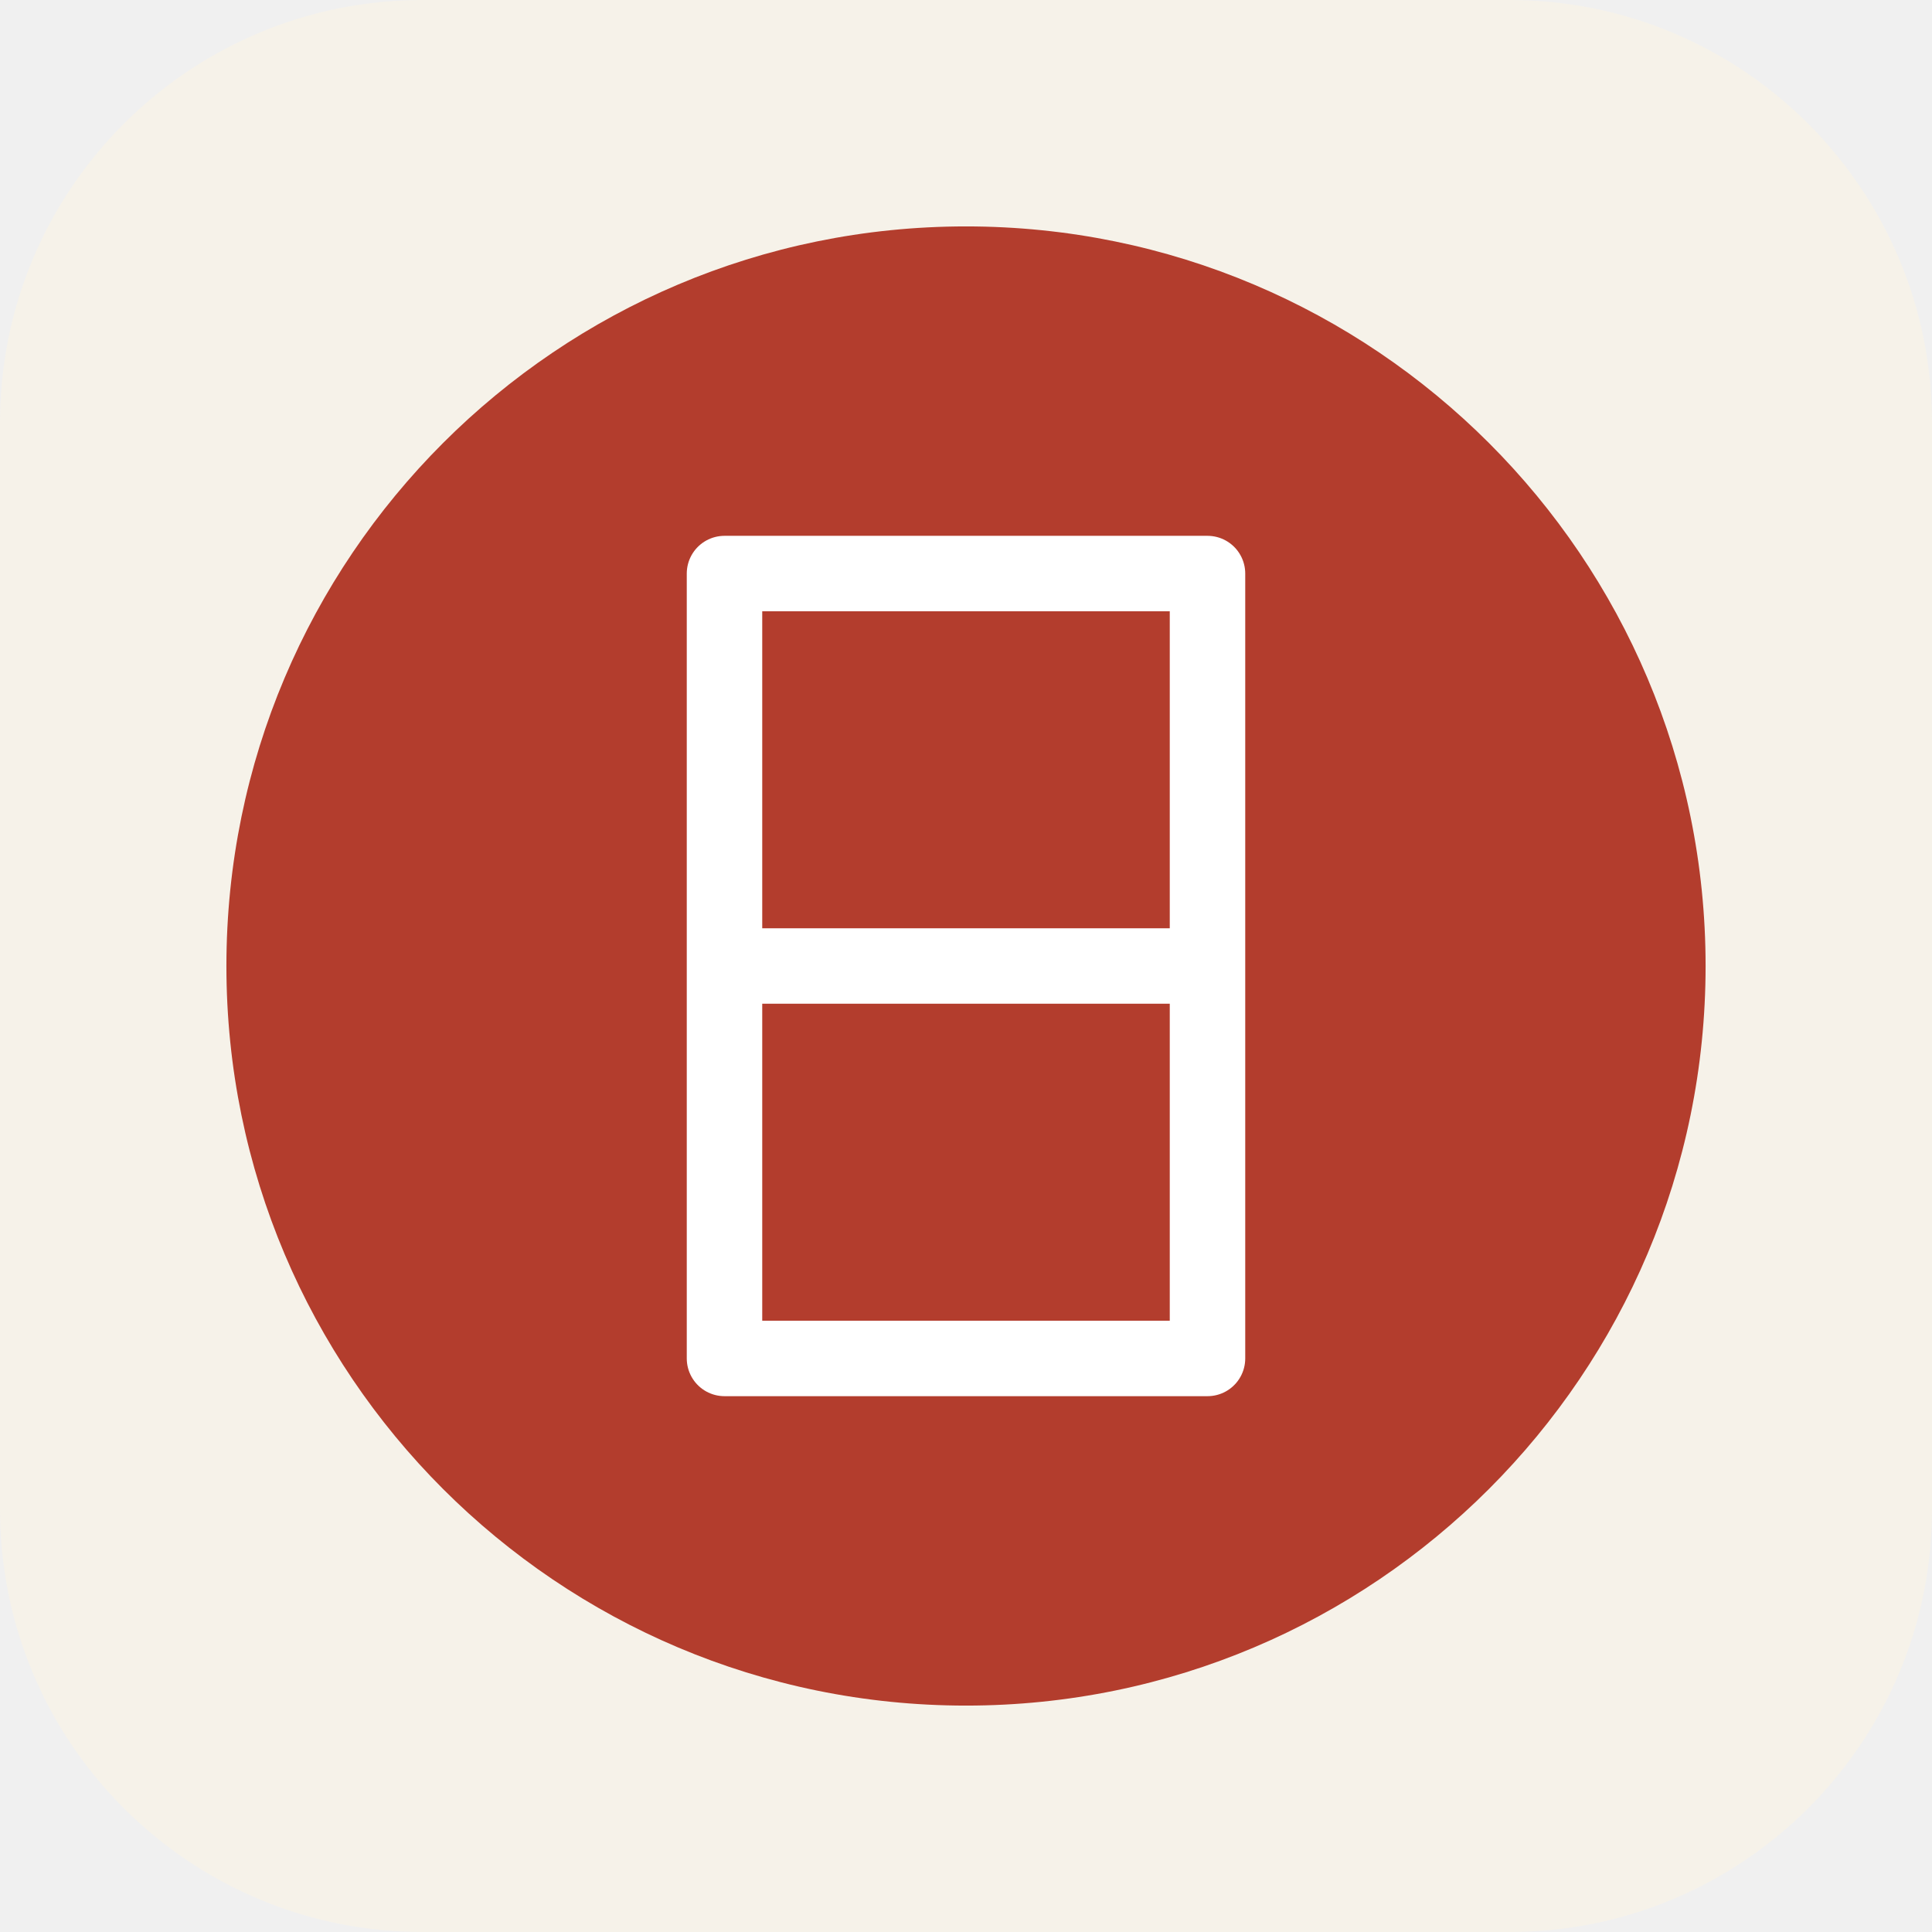
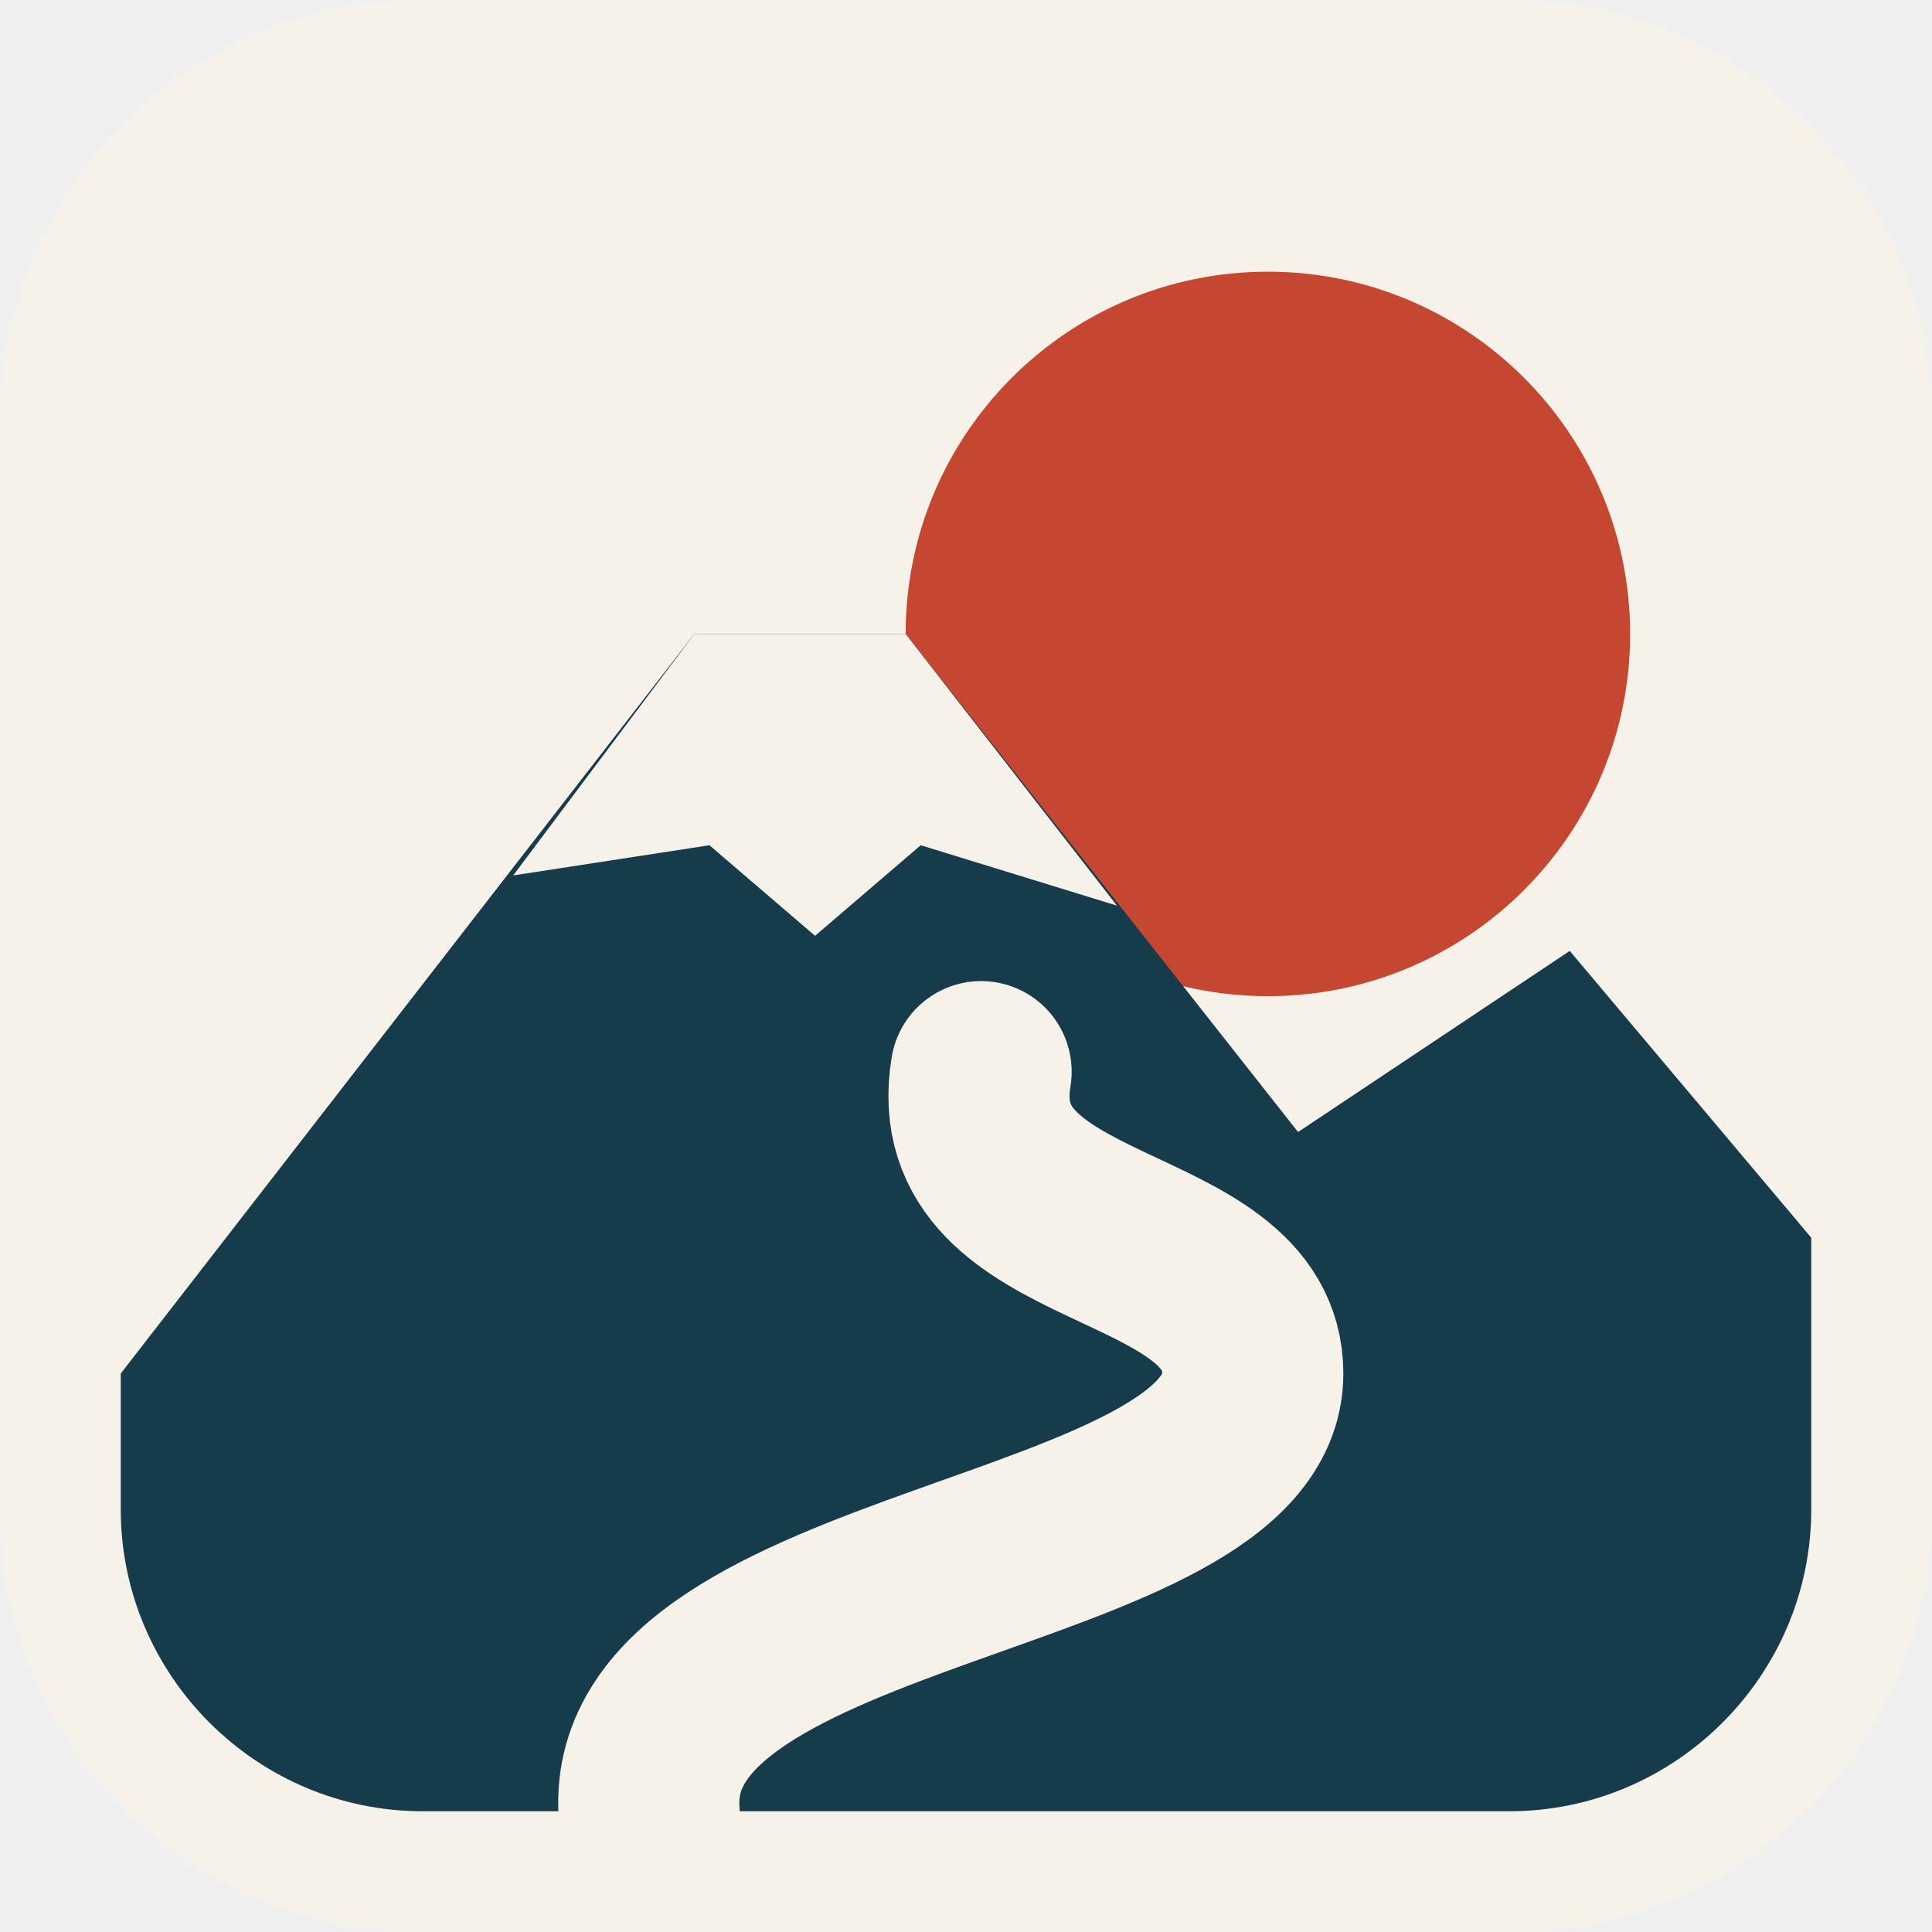
<svg xmlns="http://www.w3.org/2000/svg" viewBox="0 0 128 128">
-   <rect width="128" height="128" rx="28" fill="#f6f2e9" />
-   <circle cx="64" cy="64" r="49" fill="#b33d2d" />
-   <path d="M48 38h32v52H48zM48 64h32" fill="none" stroke="#fff" stroke-width="5" stroke-linejoin="round" />
+   <rect width="128" height="128" rx="28" fill="#F6F2E9" />
+   <circle cx="84" cy="42" r="24" fill="#C54732" />
+   <path d="M8 91 46 42H60L86 75 104 63 120 82V100C120 111 111 120 100 120H28C17 120 8 111 8 100Z" fill="#163B4A" />
+   <path d="M34 58 46 42H60L74 60 61 56 54 62 47 56Z" fill="#F6F2E9" />
+   <path d="M43 120C42 104 83 104 83 91C83 81 63 83 65 71" fill="none" stroke="#F6F2E9" stroke-width="12" stroke-linecap="round" />
</svg>
